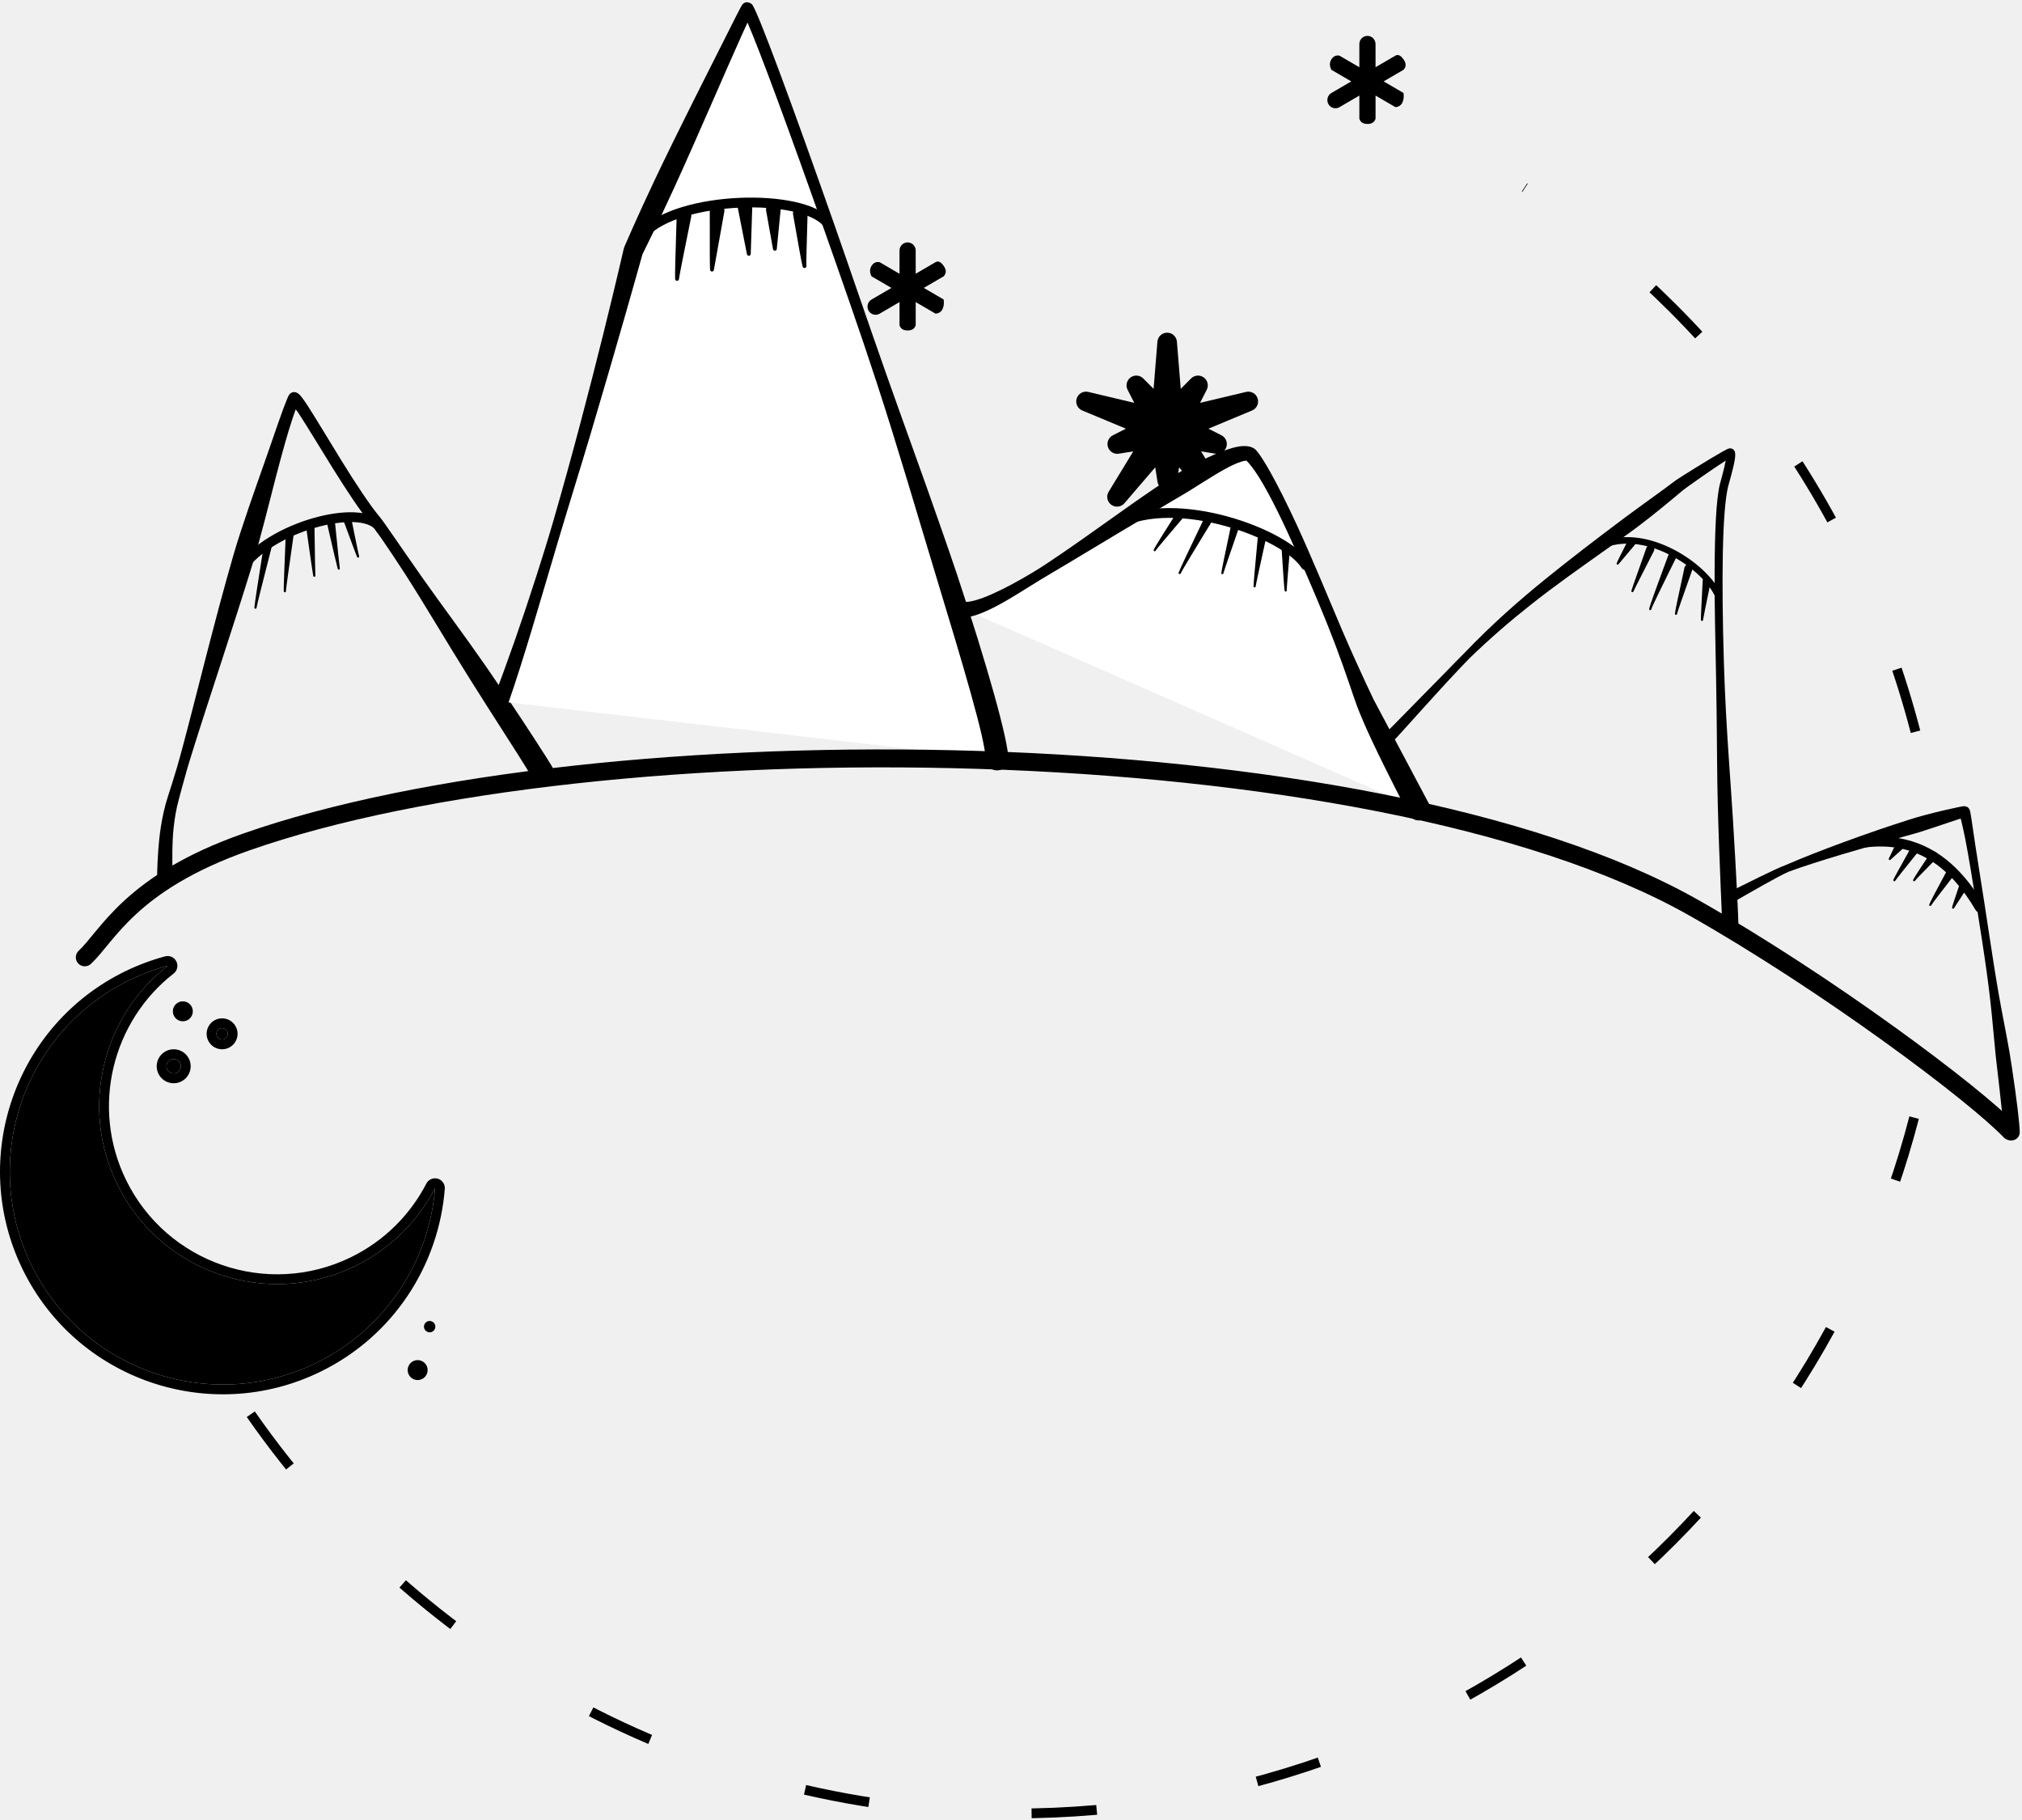
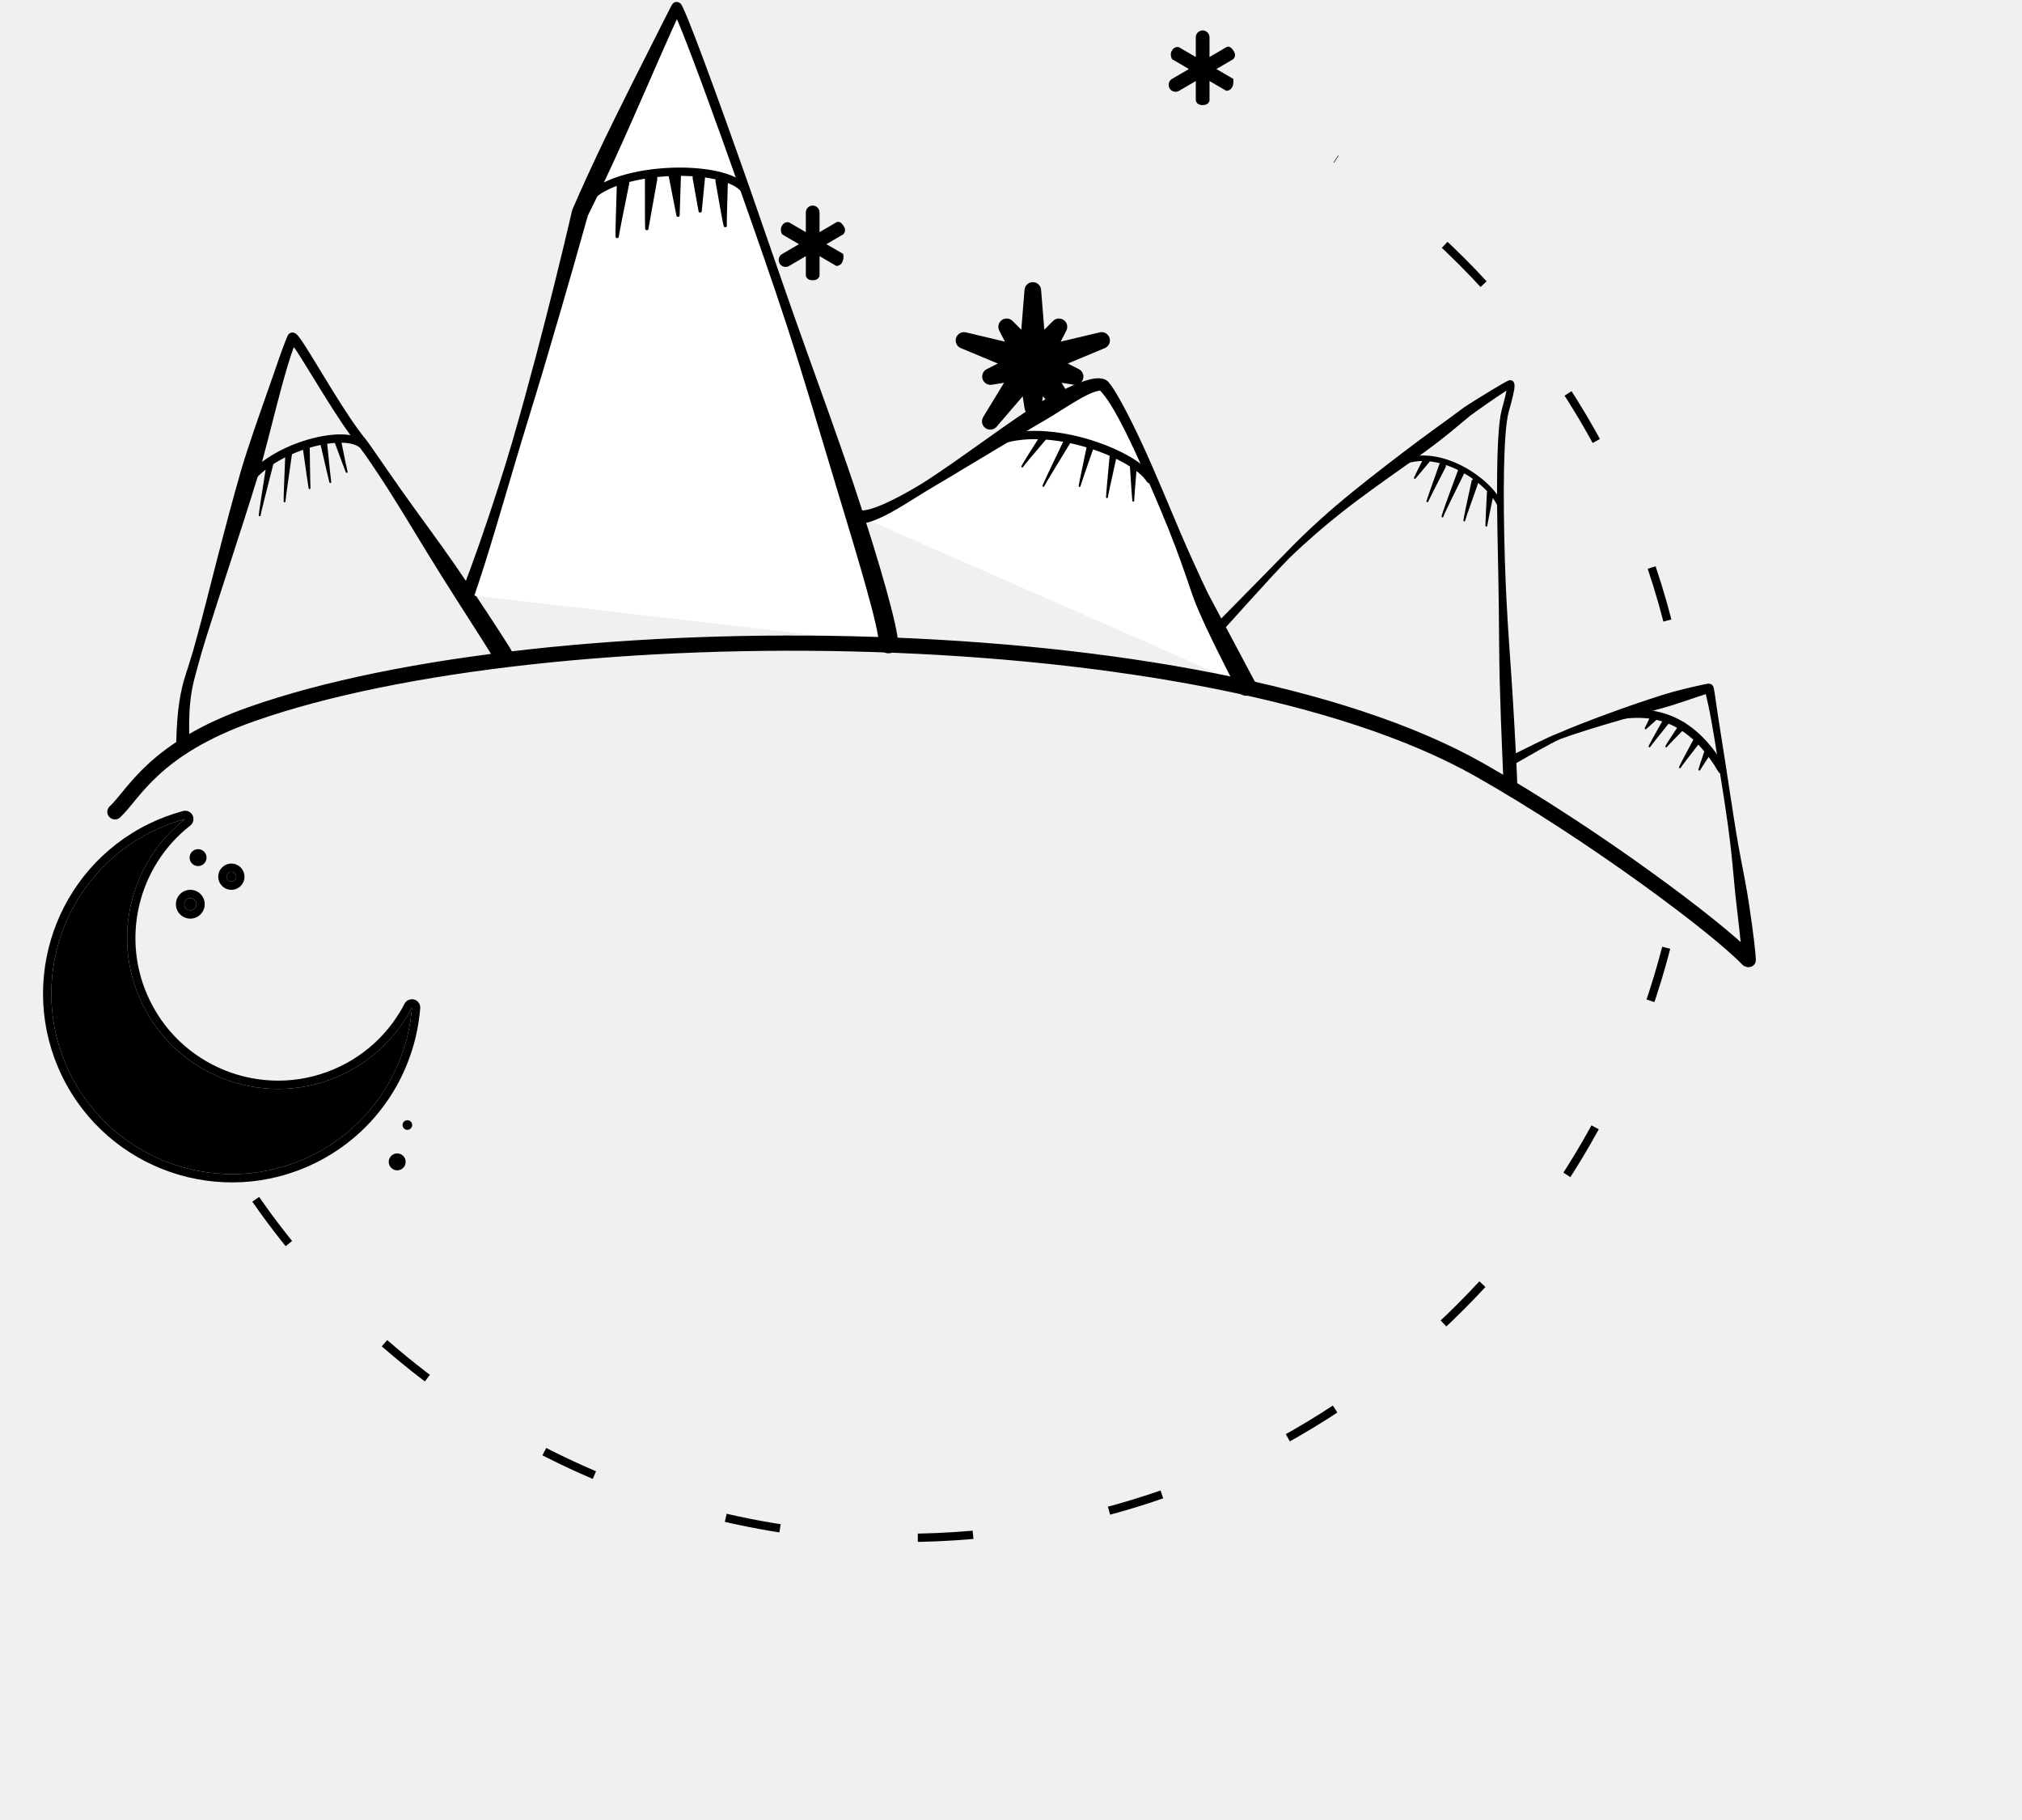
- <svg xmlns="http://www.w3.org/2000/svg" width="620px" height="558px" viewBox="0 0 620 558" version="1.1">
+ <svg xmlns="http://www.w3.org/2000/svg" width="620px" height="558px" viewBox="0 0 700 658" version="1.1">
  <g id="new-michellewiltshire" stroke="none" stroke-width="1" fill="none" fill-rule="evenodd">
    <g id="Artboard-Copy" transform="translate(-15, 0)">
      <g id="night" transform="translate(15, 0.693696)">
        <path d="M586.917,555.306 C555.139,432.589 443.653,341.96 311,341.96 C209.28,341.96 120.006,395.25 69.574,475.435" id="bottom-circle" stroke="#000000" stroke-width="3" stroke-dasharray="20,50" transform="translate(328.2454, 448.6331) scale(1, -1) translate(-328.2454, -448.6331) " />
        <path d="M587.343,223.653 C569.363,154.219 525.866,95.057 467.455,56.772" id="dashes" stroke="#000000" stroke-width="3" stroke-dasharray="20,50" />
        <g id="moon" transform="translate(0, 292.3063)" fill="#000000">
          <g id="moon-copy-2" transform="translate(0, 0.112589)">
            <path d="M133.395,71.146 C131.632,93.448 118.448,114.276 96.894,124.775 C64.498,140.557 25.383,127.069 9.601,94.672 C-6.181,62.275 7.308,23.161 39.704,7.379 C43.524,5.518 47.437,4.064 51.395,3 C31.502,18.507 24.438,46.338 35.922,69.912 C49.11,96.984 81.796,108.256 108.868,95.068 C119.821,89.732 128.188,81.204 133.395,71.146 Z" id="Fill-30" />
            <path d="M136.386,71.382 C136.498,69.959 135.592,68.654 134.22,68.261 C132.847,67.869 131.388,68.499 130.731,69.767 C125.81,79.271 117.904,87.329 107.554,92.371 C81.971,104.834 51.082,94.182 38.619,68.599 C27.767,46.321 34.44,20.021 53.24,5.366 C54.366,4.489 54.717,2.94 54.08,1.662 C53.444,0.384 51.995,-0.268 50.617,0.103 C46.477,1.216 42.385,2.736 38.391,4.682 C4.506,21.189 -9.603,62.101 6.904,95.986 C23.411,129.871 64.323,143.979 98.208,127.472 C120.751,116.491 134.542,94.708 136.386,71.382 Z M133.395,71.146 C131.632,93.448 118.448,114.276 96.894,124.775 C64.498,140.557 25.383,127.069 9.601,94.672 C-6.181,62.275 7.308,23.161 39.704,7.379 C43.524,5.518 47.437,4.064 51.395,3 C31.502,18.507 24.438,46.338 35.922,69.912 C49.11,96.984 81.796,108.256 108.868,95.068 C119.821,89.732 128.188,81.204 133.395,71.146 Z" id="moon-line" />
          </g>
          <g id="moons-specks1-copy" transform="translate(48.04972, 14)">
            <path d="M5.208,14.702 C2.334,14.702 0,17.036 0,19.91 C0,22.783 2.334,25.117 5.208,25.117 C8.082,25.117 10.415,22.783 10.415,19.91 C10.415,17.036 8.082,14.702 5.208,14.702 Z M5.208,17.702 C6.426,17.702 7.415,18.691 7.415,19.91 C7.415,21.128 6.426,22.117 5.208,22.117 C3.989,22.117 3,21.128 3,19.91 C3,18.691 3.989,17.702 5.208,17.702 Z" id="Fill-33" />
            <path d="M20.051,5.218 C17.433,5.218 15.309,7.343 15.309,9.96 C15.309,12.577 17.433,14.702 20.051,14.702 C22.668,14.702 24.793,12.577 24.793,9.96 C24.793,7.343 22.668,5.218 20.051,5.218 Z M20.051,8.218 C21.012,8.218 21.793,8.999 21.793,9.96 C21.793,10.922 21.012,11.702 20.051,11.702 C19.089,11.702 18.309,10.922 18.309,9.96 C18.309,8.999 19.089,8.218 20.051,8.218 Z" id="Fill-35" />
            <path d="M20.051,8.218 C21.012,8.218 21.793,8.999 21.793,9.96 C21.793,10.922 21.012,11.702 20.051,11.702 C19.089,11.702 18.309,10.922 18.309,9.96 C18.309,8.999 19.089,8.218 20.051,8.218 Z" id="Fill-34" />
            <path d="M8.013,0 C9.703,0 11.075,1.372 11.075,3.062 C11.075,4.753 9.703,6.125 8.013,6.125 C6.322,6.125 4.95,4.753 4.95,3.062 C4.95,1.372 6.322,0 8.013,0 Z" id="Fill-36" />
            <path d="M5.208,17.702 C6.426,17.702 7.415,18.691 7.415,19.91 C7.415,21.128 6.426,22.117 5.208,22.117 C3.989,22.117 3,21.128 3,19.91 C3,18.691 3.989,17.702 5.208,17.702 Z" id="Fill-32" />
          </g>
          <g id="moons-specks2-copy" transform="translate(130.4506, 121.0263) scale(-1, -1) rotate(34) translate(-130.4506, -121.0263) translate(125.4506, 111.5263)">
            <path d="M8.002,14.519 C8.964,14.519 9.745,15.3 9.745,16.261 C9.745,17.223 8.964,18.003 8.002,18.003 C7.041,18.003 6.26,17.223 6.26,16.261 C6.26,15.3 7.041,14.519 8.002,14.519 Z" id="Fill-40" />
            <path d="M3.605,0.098 C5.295,0.098 6.667,1.47 6.667,3.16 C6.667,4.851 5.295,6.223 3.605,6.223 C1.915,6.223 0.542,4.851 0.542,3.16 C0.542,1.47 1.915,0.098 3.605,0.098 Z" id="Fill-44" />
          </g>
        </g>
        <g id="stars" transform="translate(266, 10.3063)" fill="#000000">
          <g id="star1-sm">
            <path d="M9.817,81.615 L3.723,85.171 C3.352,85.387 2.949,85.496 2.549,85.506 L2.429,85.507 C1.591,85.487 0.783,85.04 0.333,84.254 C-0.352,83.055 0.054,81.522 1.241,80.83 L7.334,77.275 L1.239,73.722 C0.635,72.534 0.635,71.465 1.239,70.513 C1.843,69.562 2.67,69.184 3.72,69.38 L9.815,72.933 L9.813,65.825 C9.813,64.44 10.924,63.318 12.294,63.318 L12.422,63.321 C13.733,63.388 14.776,64.482 14.776,65.823 L14.778,72.931 L20.871,69.376 C21.665,68.911 22.492,69.29 23.354,70.513 C24.215,71.737 24.215,72.805 23.354,73.717 L17.26,77.272 L23.355,80.825 C23.518,81.993 23.394,82.987 22.983,83.808 C22.571,84.63 21.869,85.082 20.875,85.166 L14.779,81.614 L14.781,88.722 C14.451,89.786 13.621,90.318 12.294,90.318 C10.966,90.318 10.141,89.786 9.818,88.723 L9.817,81.615 Z" id="Fill-47" />
            <path d="M150.817,18.297 L144.723,21.853 C144.352,22.07 143.949,22.178 143.549,22.188 L143.429,22.189 C142.591,22.17 141.783,21.723 141.333,20.937 C140.648,19.738 141.054,18.205 142.241,17.512 L148.334,13.957 L142.239,10.404 C141.635,9.217 141.635,8.148 142.239,7.196 C142.843,6.244 143.67,5.866 144.72,6.062 L150.815,9.615 L150.813,2.507 C150.813,1.123 151.924,0 153.294,0 L153.422,0.003 C154.733,0.07 155.776,1.165 155.776,2.506 L155.778,9.614 L161.871,6.059 C162.665,5.593 163.492,5.972 164.354,7.196 C165.215,8.419 165.215,9.487 164.354,10.399 L158.26,13.955 L164.355,17.507 C164.518,18.675 164.394,19.67 163.983,20.491 C163.571,21.312 162.869,21.765 161.875,21.849 L155.779,18.297 L155.781,25.405 C155.451,26.468 154.621,27 153.294,27 C151.966,27 151.141,26.468 150.818,25.405 L150.817,18.297 Z" id="Fill-47-Copy" />
          </g>
          <g id="blinks" transform="translate(64, 91)">
            <path d="M23.722,17.215 L24.894,2.758 C25.02,1.2 26.322,0 27.884,0 C29.447,0 30.748,1.2 30.875,2.758 L32.046,17.215 L35.215,14.033 C36.258,12.986 37.908,12.854 39.104,13.723 C40.3,14.592 40.684,16.202 40.011,17.518 L37.964,21.514 L52.075,18.161 C53.596,17.8 55.139,18.666 55.622,20.153 C56.105,21.639 55.366,23.247 53.923,23.849 L40.536,29.431 L44.541,31.461 C45.859,32.129 46.495,33.658 46.038,35.064 C45.581,36.469 44.169,37.333 42.709,37.099 L38.276,36.387 L45.825,48.771 C46.639,50.106 46.291,51.841 45.027,52.76 C43.763,53.679 42.005,53.473 40.987,52.287 L31.542,41.28 L30.848,45.716 C30.62,47.176 29.362,48.253 27.884,48.253 C26.406,48.253 25.149,47.176 24.92,45.716 L24.227,41.28 L14.782,52.287 C13.764,53.473 12.006,53.679 10.742,52.76 C9.477,51.841 9.13,50.106 9.944,48.771 L17.493,36.387 L13.06,37.099 C11.6,37.333 10.188,36.469 9.731,35.064 C9.274,33.658 9.909,32.129 11.228,31.461 L15.233,29.431 L1.846,23.849 C0.403,23.247 -0.336,21.639 0.147,20.153 C0.63,18.666 2.173,17.8 3.694,18.161 L17.805,21.514 L15.758,17.518 C15.084,16.202 15.469,14.592 16.665,13.723 C17.861,12.854 19.511,12.986 20.554,14.033 L23.722,17.215 Z" id="Path" />
          </g>
        </g>
        <g id="the-mountains-copy" transform="translate(26, 0)">
          <g id="mtn1" transform="translate(22.1809, 119.5101)">
            <path d="M42.474,5.317 C41.893,6.929 41.134,9.191 40.285,11.992 C39.584,14.304 38.837,16.981 38.024,19.945 C35.975,27.417 33.752,36.739 31.037,46.66 C30.592,48.288 30.117,49.926 29.613,51.57 C23.208,72.454 15.523,95.166 10.893,110.041 C10.23,112.17 9.618,114.134 9.105,115.915 C7.916,120.035 7.133,123.139 6.665,124.808 C5.847,127.816 5.337,130.805 5.035,133.805 C4.572,138.395 4.61,142.997 4.747,147.701 C4.747,149.011 3.683,150.075 2.373,150.075 C1.063,150.075 -5.18696197e-13,149.011 -5.18696197e-13,147.701 C0.142,142.813 0.404,138.041 1.142,133.305 C1.637,130.132 2.329,126.976 3.36,123.82 C3.885,122.172 4.895,119.143 6.099,115.04 C6.621,113.262 7.157,111.276 7.739,109.124 C11.801,94.077 17.392,70.743 23.462,49.749 C24.134,47.424 24.861,45.143 25.589,42.905 C28.969,32.513 32.44,23.097 34.947,15.77 C37.936,7.03 40.002,1.288 40.58,0.671 C41.086,0.123 42.201,-0.516 43.531,0.672 C44.065,1.149 45.027,2.444 46.258,4.341 C51.249,12.033 61.72,30.492 68.412,38.482 C69.454,39.699 74.484,47.19 81.311,56.893 C87.098,65.117 94.368,74.782 100.822,84.101 C108.964,95.855 116.06,106.829 119.371,112.03 C120.318,113.518 120.959,114.578 121.242,115.104 C121.785,116.115 121.791,116.845 121.793,117.07 C121.793,119.002 120.225,120.57 118.293,120.57 C116.789,120.57 115.506,119.619 115.011,118.287 C114.844,117.991 114.171,116.813 113.489,115.693 C110.298,110.456 103.173,99.584 95.614,87.534 C88.833,76.728 81.901,64.883 76.117,55.907 C70.809,47.669 66.657,41.788 65.761,40.71 C58.975,32.661 48.358,14.037 43.251,6.31 C43.012,5.949 42.742,5.618 42.474,5.317 Z" id="Fill-50" fill="#000000" />
            <path d="M26.639,53.07 C36.339,40.551 64.324,33.654 68.563,42.015" id="Stroke-56" stroke="#000000" stroke-width="3" stroke-linecap="round" stroke-linejoin="round" />
            <path d="M32.751,46.695 C32.497,48.33 31.412,55.124 30.637,60.228 C30.184,63.215 29.837,65.616 29.821,66.083 C29.807,66.265 29.943,66.424 30.125,66.439 C30.306,66.453 30.466,66.317 30.481,66.136 C30.539,65.679 31.105,63.356 31.827,60.467 C33.077,55.459 34.794,48.798 35.2,47.195 C35.338,46.519 34.902,45.859 34.226,45.721 C33.55,45.583 32.889,46.019 32.751,46.695 Z" id="Fill-63" fill="#000000" />
            <path d="M57.092,39.263 C57.445,40.217 58.896,44.179 60.008,47.155 C60.66,48.9 61.188,50.293 61.315,50.552 C61.383,50.722 61.575,50.804 61.745,50.737 C61.914,50.669 61.997,50.476 61.93,50.307 C61.845,50.036 61.544,48.607 61.173,46.819 C60.528,43.709 59.699,39.574 59.496,38.577 C59.306,37.914 58.614,37.529 57.951,37.718 C57.287,37.907 56.902,38.599 57.092,39.263 Z" id="Fill-64" fill="#000000" />
            <path d="M39.471,42.868 C39.411,44.404 39.135,50.79 38.962,55.585 C38.861,58.39 38.794,60.642 38.827,61.075 C38.831,61.258 38.982,61.402 39.165,61.398 C39.347,61.394 39.492,61.242 39.488,61.06 C39.499,60.632 39.792,58.43 40.17,55.69 C40.827,50.938 41.746,44.615 41.961,43.093 C42.023,42.406 41.516,41.798 40.829,41.736 C40.142,41.674 39.534,42.181 39.471,42.868 Z" id="Fill-65" fill="#000000" />
            <path d="M45.764,41.917 C45.938,43.137 46.647,48.205 47.2,52.013 C47.523,54.237 47.789,56.018 47.866,56.359 C47.895,56.54 48.065,56.662 48.245,56.633 C48.425,56.605 48.548,56.435 48.519,56.255 C48.486,55.911 48.448,54.133 48.409,51.914 C48.34,48.069 48.275,42.953 48.256,41.721 C48.202,41.033 47.6,40.518 46.912,40.572 C46.224,40.627 45.71,41.229 45.764,41.917 Z" id="Fill-66" fill="#000000" />
            <path d="M52.033,39.985 C52.312,41.185 53.457,46.173 54.337,49.919 C54.851,52.107 55.27,53.858 55.377,54.192 C55.421,54.369 55.601,54.476 55.778,54.432 C55.955,54.388 56.062,54.208 56.018,54.031 C55.955,53.691 55.764,51.923 55.532,49.716 C55.132,45.891 54.624,40.8 54.499,39.574 C54.385,38.893 53.741,38.433 53.06,38.546 C52.38,38.66 51.919,39.304 52.033,39.985 Z" id="Fill-67" fill="#000000" />
          </g>
          <g id="mtn2" transform="translate(125.1539, 0)">
            <path d="M2.374,214.376 C19.595,167.381 43.038,76.178 43.038,76.178 C43.038,76.178 77.706,1.599 77.993,1.93 C82.571,7.24 154.543,213.244 154.543,232.004" id="Fill-51" fill="#FFFFFF" />
            <path d="M45.845,77.257 C44.996,80.305 38.395,103.91 29.933,132.364 C26.77,143.002 23.222,154.275 19.886,165.489 C14.523,183.515 9.451,201.298 4.602,215.193 C4.152,216.423 2.787,217.055 1.557,216.605 C0.327,216.154 -0.305,214.789 0.145,213.56 C4.328,202.715 8.962,189.515 13.422,175.576 C15.157,170.152 16.891,164.624 18.503,159.065 C30.562,117.463 40.137,75.433 40.137,75.433 C40.183,75.255 40.245,75.082 40.322,74.916 C40.322,74.916 44.086,66.119 49.479,54.731 C56.798,39.279 67.107,19.083 72.479,8.386 C74.081,5.195 75.263,2.854 75.855,1.75 C76.075,1.342 76.229,1.071 76.311,0.948 C77.509,-0.851 79.246,0.416 79.456,0.668 C81.133,2.624 91.778,31.404 104.668,68.141 C109.639,82.309 114.856,97.704 120.28,113.098 C126.063,129.512 132.092,145.909 137.389,161.158 C139.031,165.885 140.646,170.484 142.132,174.949 C151.724,203.783 158.007,226.331 158.043,232.004 C158.043,233.936 156.475,235.504 154.543,235.504 C152.611,235.504 151.043,233.936 151.043,232.004 C151.079,226.382 144.31,203.7 135.442,174.534 C130.041,156.769 124.181,136.555 117.647,116.557 C112.493,100.781 106.974,85.138 101.88,70.665 C91.091,40.012 81.791,14.796 78.052,6.227 C77.546,7.322 76.937,8.655 76.246,10.183 C71.316,21.08 62.437,41.924 55.308,57.45 C50.5,67.919 46.495,75.96 45.845,77.257 Z" id="Fill-52" fill="#000000" />
            <path d="M46.205,70.934 C56.944,59.294 95.056,58.424 102.501,67.653" id="Stroke-57" stroke="#000000" stroke-width="3" stroke-linecap="round" stroke-linejoin="round" />
            <path d="M56.342,65.134 C56.294,66.796 56.067,73.674 55.935,78.861 C55.857,81.913 55.81,84.349 55.853,84.819 C55.856,85.148 56.124,85.412 56.453,85.41 C56.781,85.407 57.046,85.139 57.043,84.81 C57.079,84.351 57.53,82.02 58.105,79.1 C59.106,74.012 60.486,67.273 60.813,65.644 C60.954,64.41 60.066,63.295 58.833,63.154 C57.599,63.013 56.483,63.901 56.342,65.134 Z" id="Fill-68" fill="#000000" />
            <path d="M83.722,63.69 L85.864,75.661 C85.909,75.986 86.21,76.214 86.536,76.168 C86.861,76.123 87.088,75.822 87.043,75.497 L88.219,63.525 C88.173,62.284 87.129,61.313 85.888,61.359 C84.647,61.404 83.676,62.449 83.722,63.69 Z" id="Fill-69" fill="#000000" />
            <path d="M66.483,63.671 C66.485,65.217 66.466,71.61 66.487,76.436 C66.499,79.275 66.52,81.537 66.57,81.974 C66.578,82.303 66.85,82.563 67.179,82.556 C67.507,82.548 67.768,82.275 67.76,81.947 L70.965,64.076 C71.077,62.839 70.164,61.745 68.927,61.633 C67.69,61.521 66.595,62.435 66.483,63.671 Z" id="Fill-70" fill="#000000" />
            <path d="M75.033,62.816 L77.871,77.222 C77.923,77.547 78.228,77.768 78.553,77.715 C78.877,77.663 79.098,77.358 79.046,77.033 L79.519,62.463 C79.421,61.225 78.337,60.299 77.099,60.396 C75.861,60.494 74.935,61.578 75.033,62.816 Z" id="Fill-71" fill="#000000" />
            <path d="M91.998,64.911 C92.24,66.272 93.211,71.893 93.986,76.136 C94.445,78.652 94.823,80.648 94.949,81.02 C95.023,81.34 95.342,81.54 95.663,81.467 C95.983,81.393 96.183,81.074 96.11,80.754 C96.063,80.379 96.105,78.424 96.162,75.965 C96.262,71.655 96.447,65.958 96.485,64.578 C96.393,63.339 95.313,62.409 94.074,62.501 C92.836,62.593 91.905,63.673 91.998,64.911 Z" id="Fill-72" fill="#000000" />
          </g>
          <g id="mtn3" transform="translate(267.509, 136.0586)">
            <path d="M2.373,50.156 C16.452,50.156 83.915,-4.05 90.151,2.848 C99.809,13.53 120.52,67.875 125.152,78.779 C128.385,86.388 141.553,111.295 141.553,111.295" id="Fill-53" fill="#FFFFFF" />
            <path d="M2.373,52.53 C4.69,52.442 8.3,51.093 12.743,48.702 C16.385,46.742 20.601,44.021 25.326,41.112 C27.864,39.551 30.578,37.99 33.346,36.333 C43.771,30.094 55.29,23.134 65.264,17.229 C67.327,16.008 69.335,14.857 71.218,13.709 C72.576,12.881 73.859,12.043 75.099,11.263 C80.224,8.039 84.385,5.564 87.219,4.76 C87.598,4.653 87.936,4.556 88.247,4.524 C88.429,4.505 88.716,4.481 88.716,4.481 C88.716,4.481 88.603,4.356 88.546,4.299 C89.667,5.446 90.992,7.132 92.366,9.306 C95.978,15.022 100.138,23.715 104.298,33.049 C108.449,42.365 112.673,52.305 115.898,60.832 C119.153,69.436 121.412,76.576 122.633,79.849 C123.493,82.113 125.081,85.88 127.034,90.052 C131.799,100.231 138.459,112.931 138.459,112.931 C139.362,114.638 141.481,115.292 143.189,114.389 C144.897,113.486 145.55,111.366 144.647,109.659 L127.672,77.709 C126.509,75.3 124.37,70.759 121.769,64.965 C120.584,62.325 119.293,59.437 117.984,56.364 C113.656,46.198 108.758,34.216 104.026,23.967 C101.195,17.836 98.427,12.328 96.059,8.088 C94.458,5.221 93.031,2.913 91.756,1.397 C90.773,0.187 88.723,-0.366 85.701,0.261 C82.156,0.996 76.67,3.348 70.209,6.874 C69.232,7.408 68.237,7.977 67.234,8.59 C65.07,9.913 62.852,11.405 60.559,12.954 C51.093,19.352 40.628,27.138 30.895,33.72 C28.315,35.465 25.814,37.163 23.348,38.642 C14.016,44.238 6.114,47.907 2.373,47.783 C1.064,47.783 -1.27897692e-13,48.847 -1.27897692e-13,50.156 C-1.27897692e-13,51.466 1.064,52.53 2.373,52.53 Z" id="Fill-54" fill="#000000" />
            <path d="M49.145,23.922 C67.099,14.415 100.808,26.875 106.825,36.522" id="Stroke-58" stroke="#000000" stroke-width="3" stroke-linecap="round" stroke-linejoin="round" />
            <path d="M67.2,20.578 C66.608,21.518 64.119,25.398 62.292,28.341 C61.201,30.098 60.351,31.513 60.255,31.804 C60.186,31.973 60.267,32.166 60.436,32.235 C60.605,32.304 60.798,32.223 60.867,32.054 C60.997,31.791 62.004,30.572 63.275,29.052 C65.494,26.395 68.498,22.904 69.216,22.057 C69.624,21.501 69.503,20.718 68.947,20.31 C68.391,19.902 67.608,20.022 67.2,20.578 Z" id="Fill-83" fill="#000000" />
            <path d="M99.488,31.921 C99.559,32.967 99.834,37.309 100.068,40.577 C100.205,42.492 100.325,44.025 100.384,44.324 C100.406,44.505 100.571,44.635 100.752,44.613 C100.933,44.591 101.062,44.426 101.04,44.245 C101.027,43.947 101.136,42.45 101.281,40.58 C101.533,37.315 101.903,32.983 101.988,31.937 C101.993,31.248 101.436,30.684 100.747,30.679 C100.057,30.674 99.493,31.231 99.488,31.921 Z" id="Fill-84" fill="#000000" />
            <path d="M75.68,22.276 C75.016,23.667 72.226,29.441 70.174,33.794 C68.97,36.348 68.022,38.407 67.896,38.824 C67.835,38.996 67.925,39.185 68.097,39.247 C68.268,39.308 68.458,39.218 68.519,39.047 C68.683,38.652 69.816,36.74 71.244,34.366 C73.723,30.243 77.079,24.782 77.879,23.465 C78.207,22.858 77.981,22.099 77.374,21.771 C76.767,21.443 76.008,21.669 75.68,22.276 Z" id="Fill-85" fill="#000000" />
            <path d="M83.906,24.563 C83.654,25.773 82.589,30.793 81.814,34.572 C81.361,36.784 81.008,38.558 80.974,38.911 C80.944,39.091 81.067,39.261 81.247,39.29 C81.427,39.319 81.597,39.197 81.626,39.016 C81.704,38.677 82.269,36.991 82.985,34.89 C84.228,31.239 85.915,26.394 86.317,25.226 C86.5,24.561 86.108,23.872 85.443,23.689 C84.778,23.506 84.089,23.898 83.906,24.563 Z" id="Fill-86" fill="#000000" />
            <path d="M92.136,28.279 C92.023,29.521 91.537,34.674 91.197,38.551 C90.999,40.817 90.851,42.635 90.856,42.994 C90.847,43.176 90.988,43.331 91.17,43.34 C91.353,43.348 91.508,43.207 91.517,43.025 C91.555,42.675 91.925,40.919 92.397,38.732 C93.216,34.929 94.34,29.878 94.607,28.66 C94.712,27.979 94.243,27.34 93.562,27.234 C92.88,27.129 92.241,27.598 92.136,28.279 Z" id="Fill-87" fill="#000000" />
          </g>
          <g id="mtn4" transform="translate(398.779, 136.7701)">
            <path d="M0.652,86.743 C0.675,86.717 0.699,86.692 0.726,86.666 C1.088,86.309 1.837,85.555 2.855,84.52 C6.25,81.071 12.649,74.573 17.808,69.303 C20.456,66.598 22.766,64.204 24.228,62.761 C32.662,53.969 40.823,46.776 49.063,40.098 C56.854,33.784 64.634,27.842 72.915,21.633 C74.498,20.445 76.112,19.264 77.751,18.072 C81.405,15.416 85.188,12.724 89.051,9.806 C89.741,9.286 99.445,3.198 103.429,0.977 C104.226,0.532 104.82,0.227 105.114,0.121 C106.025,-0.208 106.582,0.219 106.75,0.388 C106.928,0.568 107.109,0.817 107.206,1.177 C107.325,1.616 107.321,2.492 107.135,3.59 C106.681,6.276 105.362,10.718 105.135,11.594 C103.252,18.962 103.068,41.121 103.805,65.41 C103.952,70.237 104.152,75.147 104.404,80.04 C105.019,91.976 105.978,103.8 106.61,114.148 C107.648,131.152 108.271,144.122 108.291,146.777 C108.291,148.157 107.17,149.277 105.791,149.277 C104.411,149.277 103.291,148.157 103.291,146.777 C103.315,143.864 102.44,128.458 101.932,108.923 C101.715,100.581 101.717,91.498 101.6,82.308 C101.552,78.507 101.503,74.691 101.428,70.903 C101.198,59.334 100.932,48.036 100.964,38.306 C101.006,25.571 101.448,15.497 102.592,10.947 C102.788,10.156 103.908,6.343 104.371,3.743 C100.364,6.302 92.003,12.217 91.388,12.735 C86.676,16.685 82.179,20.407 77.665,23.817 C74.323,26.34 70.966,28.674 67.675,31.015 C59.866,36.566 52.246,41.897 44.616,47.93 C38.422,52.827 32.211,58.16 25.819,64.346 C24.39,65.806 22.103,68.195 19.548,70.958 C14.541,76.37 8.463,83.165 5.215,86.749 C4.224,87.842 3.498,88.641 3.146,89.019 C1.649,90.628 -3.69482223e-13,88.155 -3.69482223e-13,88.079 C-3.69482223e-13,87.536 0.255,87.053 0.652,86.743 Z" id="Fill-55" fill="#000000" />
            <path d="M67.003,29.515 C80.438,24.249 97.849,36.082 101.909,44.777" id="Stroke-59" stroke="#000000" stroke-width="2" stroke-linecap="round" stroke-linejoin="round" />
            <path d="M91.748,36.475 C91.492,37.67 90.4,42.629 89.62,46.363 C89.159,48.568 88.809,50.337 88.798,50.68 C88.78,50.862 88.913,51.023 89.095,51.041 C89.276,51.059 89.438,50.926 89.456,50.744 C89.509,50.414 90.072,48.755 90.789,46.686 C92.036,43.083 93.749,38.306 94.154,37.153 C94.342,36.489 93.955,35.798 93.291,35.611 C92.627,35.424 91.935,35.811 91.748,36.475 Z" id="Fill-73" fill="#000000" />
            <path d="M97.311,40.539 C97.26,41.555 97.038,45.768 96.891,48.942 C96.805,50.803 96.744,52.291 96.759,52.58 C96.755,52.762 96.899,52.914 97.082,52.918 C97.264,52.923 97.416,52.778 97.42,52.596 C97.449,52.314 97.733,50.881 98.095,49.091 C98.724,45.978 99.586,41.849 99.791,40.853 C99.877,40.168 99.392,39.542 98.708,39.456 C98.023,39.369 97.397,39.854 97.311,40.539 Z" id="Fill-76" fill="#000000" />
            <path d="M80.087,30.42 C79.692,31.537 78.04,36.167 76.818,39.656 C76.103,41.698 75.538,43.335 75.455,43.661 C75.399,43.835 75.494,44.021 75.668,44.078 C75.841,44.134 76.028,44.039 76.084,43.865 C76.207,43.558 76.972,42.033 77.934,40.132 C79.602,36.834 81.847,32.461 82.384,31.407 C82.656,30.773 82.363,30.037 81.729,29.765 C81.095,29.493 80.359,29.786 80.087,30.42 Z" id="Fill-78" fill="#000000" />
            <path d="M74.389,28.226 C74.096,28.812 72.878,31.214 71.971,33.048 C71.432,34.138 71.01,35.003 70.953,35.181 C70.877,35.347 70.95,35.543 71.116,35.619 C71.282,35.695 71.478,35.622 71.554,35.456 L76.475,29.603 C76.855,29.027 76.697,28.251 76.121,27.871 C75.545,27.491 74.769,27.65 74.389,28.226 Z" id="Fill-79" fill="#000000" />
            <path d="M86.848,32.579 C86.336,33.976 84.163,39.769 82.596,44.137 C81.667,46.728 80.954,48.813 80.909,49.222 C80.88,49.402 81.002,49.572 81.182,49.602 C81.362,49.631 81.532,49.509 81.562,49.329 C81.647,48.94 82.557,47.008 83.715,44.606 C85.729,40.427 88.493,34.896 89.147,33.561 C89.418,32.927 89.123,32.192 88.489,31.921 C87.854,31.65 87.119,31.945 86.848,32.579 Z" id="Fill-82" fill="#000000" />
          </g>
          <g id="mtn5" transform="translate(502.522, 246.4827)">
            <path d="M42.597,11.252 C60.459,8.705 71.21,18.63 78.559,31.098" id="Stroke-60" stroke="#000000" stroke-width="3" stroke-linecap="round" stroke-linejoin="round" />
            <path d="M1.221,26.455 C1.182,26.215 2.039,26.127 2.743,25.786 C6.588,23.923 15.402,19.372 19.159,17.985 C28.67,13.842 44.556,8.026 56.721,4.178 C58.262,3.69 59.749,3.249 61.158,2.866 C65.854,1.593 69.646,0.783 71.7,0.343 C72.516,0.168 73.08,0.057 73.353,0.023 C74.389,-0.108 74.908,0.369 75.006,0.474 C75.108,0.581 75.4,0.873 75.55,1.484 C75.658,1.925 75.812,2.847 76.018,4.183 C76.298,6.004 76.661,8.634 77.15,11.864 C77.881,16.688 78.887,22.852 79.944,29.69 C80.861,35.624 81.815,42.067 82.844,48.554 C83.343,51.701 83.849,54.858 84.399,57.971 C85.484,64.108 86.728,70.048 87.661,75.508 C87.918,77.018 88.145,78.489 88.36,79.913 C89.86,89.819 90.755,97.406 90.786,99.96 C90.786,101.339 89.666,102.46 88.286,102.46 C86.906,102.46 85.786,101.339 85.786,99.96 C85.815,97.489 84.997,90.143 83.874,80.513 C83.717,79.174 83.551,77.794 83.403,76.373 C82.865,71.209 82.431,65.561 81.776,59.761 C81.444,56.825 81.07,53.855 80.661,50.89 C79.731,44.156 78.658,37.452 77.67,31.254 C76.331,22.858 75.126,15.39 74.097,10.113 C73.682,7.989 73.27,6.23 72.955,4.895 C72.865,4.514 72.767,4.131 72.673,3.786 C70.862,4.354 67.602,5.474 63.466,6.85 C62.371,7.214 61.219,7.603 60.006,7.97 C58.346,8.472 56.579,8.943 54.754,9.454 C43.052,12.732 28.819,16.815 19.992,20.059 C16.366,21.635 7.925,26.596 4.251,28.668 C3.432,29.13 2.83,29.454 2.537,29.59 C0.7,30.441 0.012,28.393 2.84217094e-14,28.083 C2.84217094e-14,27.312 0.516,26.66 1.221,26.455 Z M3.097,27.129 C3.282,27.4 3.391,27.729 3.391,28.083 C3.405,27.706 3.29,27.395 3.097,27.129 Z" id="Fill-62" fill="#000000" />
            <path d="M68.172,20.297 C67.733,21.122 65.891,24.523 64.54,27.105 C63.733,28.648 63.106,29.886 63.04,30.139 C62.979,30.311 63.07,30.5 63.242,30.56 C63.414,30.621 63.603,30.53 63.664,30.358 C63.766,30.132 64.561,29.076 65.564,27.755 C67.324,25.436 69.704,22.391 70.273,21.651 C70.647,21.071 70.479,20.297 69.899,19.924 C69.319,19.55 68.545,19.717 68.172,20.297 Z" id="Fill-74" fill="#000000" />
            <path d="M63.395,14.356 C62.944,15.041 61.056,17.856 59.665,20.002 C58.826,21.297 58.176,22.335 58.105,22.552 C58.032,22.719 58.109,22.914 58.276,22.987 C58.444,23.06 58.639,22.983 58.711,22.816 C58.815,22.629 59.612,21.799 60.616,20.755 C62.386,18.914 64.77,16.51 65.342,15.924 C65.775,15.387 65.69,14.599 65.152,14.166 C64.615,13.734 63.827,13.819 63.395,14.356 Z" id="Fill-75" fill="#000000" />
            <path d="M72.278,24.157 C72.085,24.734 71.281,27.097 70.69,28.903 C70.336,29.984 70.062,30.837 70.037,31.009 C69.988,31.185 70.091,31.367 70.267,31.416 C70.442,31.465 70.625,31.362 70.674,31.187 L74.528,25.246 C74.828,24.625 74.568,23.877 73.947,23.576 C73.326,23.276 72.578,23.536 72.278,24.157 Z" id="Fill-77" fill="#000000" />
            <path d="M52.734,11.694 L50.648,16.045 C50.57,16.21 50.64,16.407 50.804,16.486 C50.969,16.564 51.167,16.494 51.245,16.329 L54.729,13.202 C55.145,12.651 55.035,11.867 54.485,11.451 C53.935,11.035 53.15,11.144 52.734,11.694 Z" id="Fill-80" fill="#000000" />
            <path d="M57.37,12.818 C56.916,13.636 55.018,17.012 53.613,19.571 C52.782,21.084 52.129,22.297 52.039,22.545 C51.962,22.711 52.035,22.908 52.201,22.984 C52.366,23.06 52.563,22.988 52.639,22.822 C52.765,22.599 53.588,21.551 54.624,20.241 C56.433,17.953 58.863,14.94 59.447,14.209 C59.831,13.636 59.677,12.859 59.104,12.475 C58.531,12.091 57.754,12.245 57.37,12.818 Z" id="Fill-81" fill="#000000" />
          </g>
          <path d="M-1.13686838e-13,292.818 C7.026,286.268 14.036,269.931 49.401,257.493 C156.642,219.774 393.951,221.311 493.373,277.62 C534.304,300.801 579.573,334.763 590.401,346.144" id="hills" stroke="#000000" stroke-width="5.5" stroke-linecap="round" stroke-linejoin="round" />
        </g>
      </g>
    </g>
  </g>
</svg>
